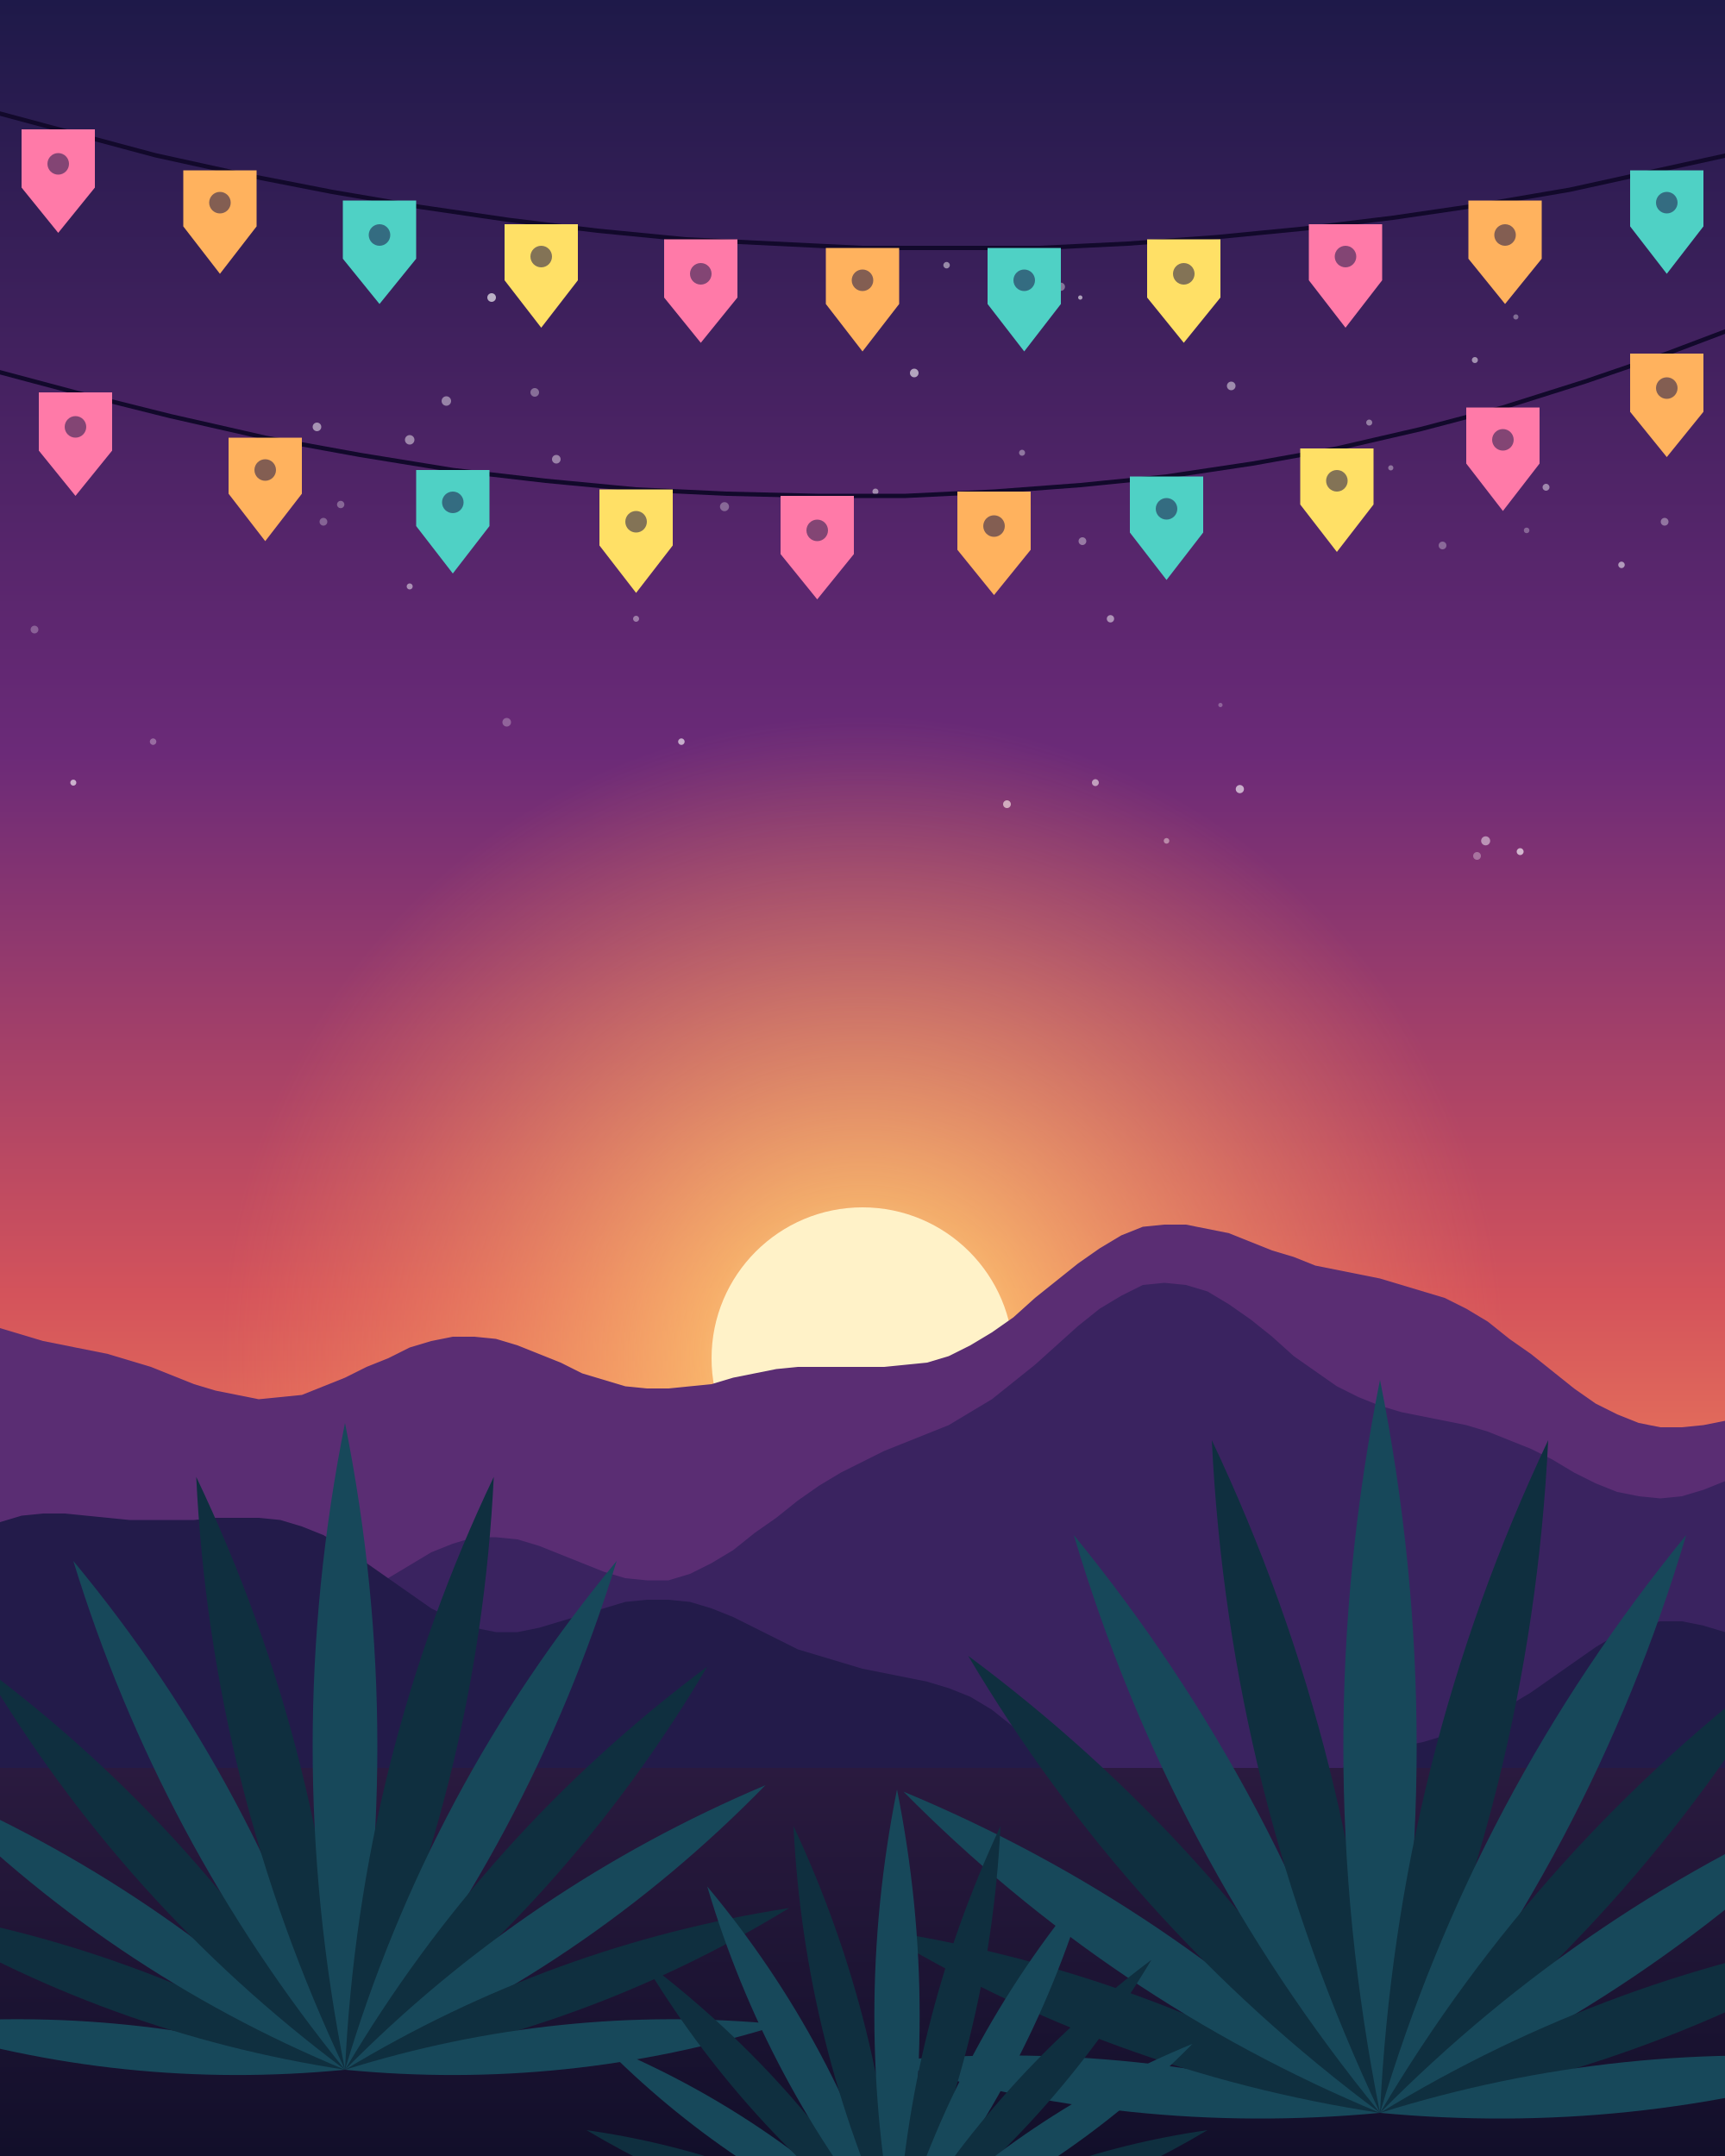
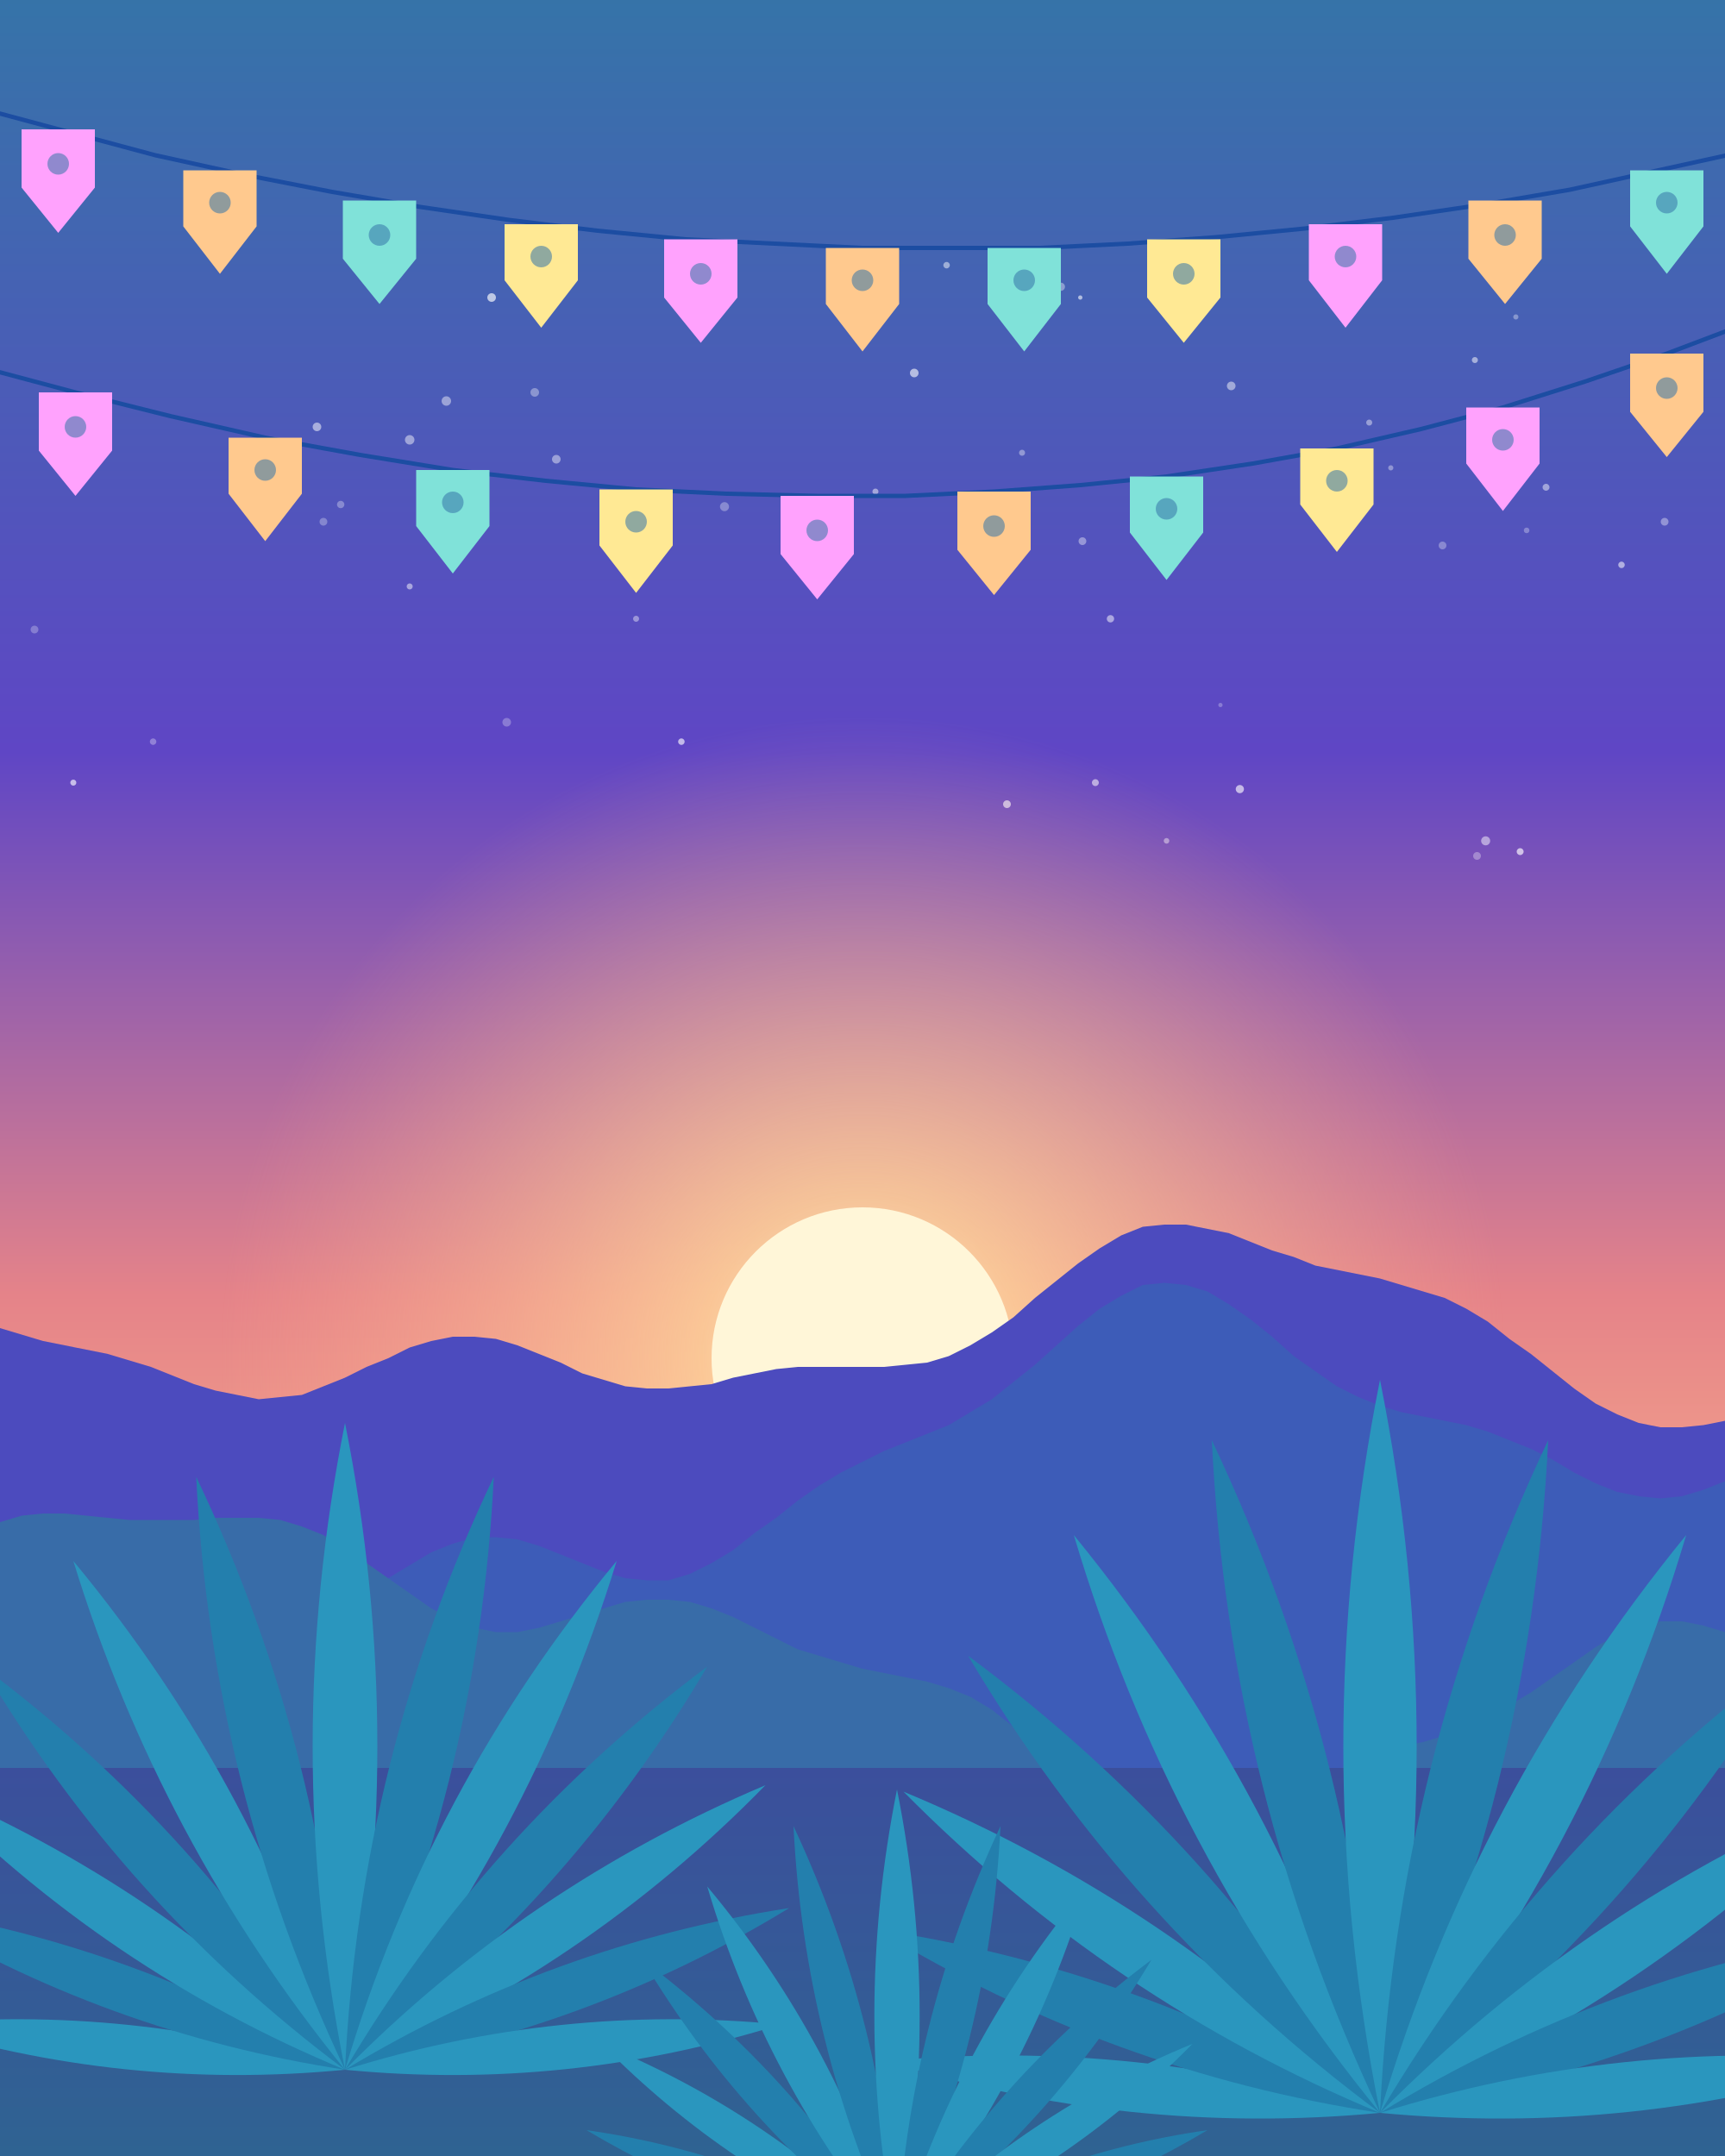
<svg xmlns="http://www.w3.org/2000/svg" viewBox="0 0 800 1000" preserveAspectRatio="xMidYMid slice">
  <defs>
    <linearGradient id="sky" x1="0" y1="0" x2="0" y2="1">
-       <stop offset="0" stop-color="#1d1948" />
-       <stop offset="0.35" stop-color="#6b2a78" />
-       <stop offset="0.6" stop-color="#d4535b" />
-       <stop offset="0.8" stop-color="#ff9f5a" />
-       <stop offset="1" stop-color="#ffd27a" />
+       <stop offset="0" stop-color="#3574a8" />
+       <stop offset="0.35" stop-color="#5f46c5" />
+       <stop offset="0.6" stop-color="#e58389" />
+       <stop offset="0.8" stop-color="#ffbc8b" />
+       <stop offset="1" stop-color="#ffe0a2" />
    </linearGradient>
    <radialGradient id="sun">
-       <stop offset="0" stop-color="#fff0c0" stop-opacity="1" />
-       <stop offset="0.25" stop-color="#ffc56e" stop-opacity="0.8" />
-       <stop offset="1" stop-color="#ff8a5a" stop-opacity="0" />
+       <stop offset="0" stop-color="#fff4d3" stop-opacity="1" />
+       <stop offset="0.25" stop-color="#ffd69a" stop-opacity="0.8" />
+       <stop offset="1" stop-color="#ffad8b" stop-opacity="0" />
    </radialGradient>
    <linearGradient id="gr" x1="0" y1="0" x2="0" y2="1">
-       <stop offset="0" stop-color="#2a1a3f" />
-       <stop offset="1" stop-color="#120f2a" />
+       <stop offset="0" stop-color="#3b4f9c" />
+       <stop offset="1" stop-color="#2f6392" />
    </linearGradient>
  </defs>
  <rect width="800" height="1000" fill="url(#sky)" />
  <circle cx="190" cy="272" r="1.4" fill="#fff" opacity="0.49" />
  <circle cx="501" cy="138" r="1.0" fill="#fff" opacity="0.58" />
  <circle cx="207" cy="186" r="2.2" fill="#fff" opacity="0.44" />
  <circle cx="669" cy="253" r="1.8" fill="#fff" opacity="0.31" />
  <circle cx="508" cy="363" r="1.6" fill="#fff" opacity="0.55" />
  <circle cx="537" cy="138" r="1.9" fill="#fff" opacity="0.49" />
  <circle cx="241" cy="129" r="2.0" fill="#fff" opacity="0.44" />
  <circle cx="575" cy="366" r="1.9" fill="#fff" opacity="0.62" />
  <circle cx="316" cy="344" r="1.5" fill="#fff" opacity="0.62" />
  <circle cx="703" cy="147" r="1.2" fill="#fff" opacity="0.34" />
  <circle cx="772" cy="242" r="1.8" fill="#fff" opacity="0.37" />
  <circle cx="406" cy="228" r="1.4" fill="#fff" opacity="0.48" />
  <circle cx="467" cy="373" r="1.8" fill="#fff" opacity="0.62" />
  <circle cx="685" cy="397" r="1.8" fill="#fff" opacity="0.32" />
  <circle cx="689" cy="390" r="2.1" fill="#fff" opacity="0.48" />
  <circle cx="571" cy="179" r="2.0" fill="#fff" opacity="0.48" />
  <circle cx="228" cy="138" r="2.0" fill="#fff" opacity="0.65" />
  <circle cx="71" cy="344" r="1.5" fill="#fff" opacity="0.31" />
  <circle cx="235" cy="335" r="2.0" fill="#fff" opacity="0.27" />
  <circle cx="492" cy="133" r="1.9" fill="#fff" opacity="0.38" />
  <circle cx="705" cy="395" r="1.6" fill="#fff" opacity="0.65" />
  <circle cx="248" cy="142" r="1.7" fill="#fff" opacity="0.26" />
  <circle cx="158" cy="234" r="1.7" fill="#fff" opacity="0.31" />
  <circle cx="34" cy="363" r="1.4" fill="#fff" opacity="0.63" />
  <circle cx="717" cy="226" r="1.6" fill="#fff" opacity="0.46" />
  <circle cx="515" cy="287" r="1.7" fill="#fff" opacity="0.50" />
  <circle cx="752" cy="262" r="1.5" fill="#fff" opacity="0.54" />
  <circle cx="190" cy="204" r="2.2" fill="#fff" opacity="0.46" />
  <circle cx="439" cy="123" r="1.5" fill="#fff" opacity="0.48" />
  <circle cx="16" cy="292" r="1.8" fill="#fff" opacity="0.27" />
  <circle cx="502" cy="251" r="1.8" fill="#fff" opacity="0.39" />
  <circle cx="566" cy="327" r="1.0" fill="#fff" opacity="0.27" />
  <circle cx="541" cy="390" r="1.3" fill="#fff" opacity="0.43" />
  <circle cx="474" cy="210" r="1.4" fill="#fff" opacity="0.38" />
  <circle cx="295" cy="287" r="1.4" fill="#fff" opacity="0.40" />
  <circle cx="618" cy="128" r="1.7" fill="#fff" opacity="0.54" />
  <circle cx="248" cy="182" r="2.0" fill="#fff" opacity="0.35" />
  <circle cx="150" cy="242" r="1.8" fill="#fff" opacity="0.29" />
  <circle cx="258" cy="213" r="2.0" fill="#fff" opacity="0.43" />
  <circle cx="684" cy="167" r="1.4" fill="#fff" opacity="0.51" />
  <circle cx="708" cy="246" r="1.3" fill="#fff" opacity="0.30" />
  <circle cx="424" cy="173" r="2.0" fill="#fff" opacity="0.59" />
  <circle cx="147" cy="198" r="2.0" fill="#fff" opacity="0.51" />
  <circle cx="645" cy="217" r="1.2" fill="#fff" opacity="0.37" />
  <circle cx="635" cy="196" r="1.4" fill="#fff" opacity="0.42" />
  <circle cx="336" cy="235" r="2.1" fill="#fff" opacity="0.31" />
  <circle cx="400" cy="630" r="300" fill="url(#sun)" />
-   <circle cx="400" cy="630" r="70" fill="#fff2c8" />
-   <path d="M-10,611 L0,616 L10,619 L20,622 L30,624 L40,626 L50,628 L60,631 L70,634 L80,638 L90,642 L100,645 L110,647 L120,649 L130,648 L140,647 L150,643 L160,639 L170,634 L180,630 L190,625 L200,622 L210,620 L220,620 L230,621 L240,624 L250,628 L260,632 L270,637 L280,640 L290,643 L300,644 L310,644 L320,643 L330,642 L340,639 L350,637 L360,635 L370,634 L380,634 L390,634 L400,634 L410,634 L420,633 L430,632 L440,629 L450,624 L460,618 L470,611 L480,602 L490,594 L500,586 L510,579 L520,573 L530,569 L540,568 L550,568 L560,570 L570,572 L580,576 L590,580 L600,583 L610,587 L620,589 L630,591 L640,593 L650,596 L660,599 L670,602 L680,607 L690,613 L700,621 L710,628 L720,636 L730,644 L740,651 L750,656 L760,660 L770,662 L780,662 L790,661 L800,659 L810,656 L810,1000 L-10,1000Z" fill="#5a2d73" />
-   <path d="M-10,773 L0,777 L10,778 L20,778 L30,775 L40,771 L50,767 L60,764 L70,761 L80,758 L90,757 L100,756 L110,756 L120,756 L130,754 L140,752 L150,749 L160,744 L170,738 L180,732 L190,726 L200,720 L210,716 L220,713 L230,713 L240,714 L250,717 L260,721 L270,725 L280,729 L290,732 L300,733 L310,733 L320,730 L330,725 L340,719 L350,711 L360,704 L370,696 L380,689 L390,683 L400,678 L410,673 L420,669 L430,665 L440,661 L450,655 L460,649 L470,641 L480,633 L490,624 L500,615 L510,607 L520,601 L530,596 L540,595 L550,596 L560,599 L570,605 L580,612 L590,620 L600,629 L610,636 L620,643 L630,648 L640,652 L650,655 L660,657 L670,659 L680,661 L690,664 L700,668 L710,672 L720,677 L730,683 L740,688 L750,692 L760,694 L770,695 L780,694 L790,691 L800,687 L810,682 L810,1000 L-10,1000Z" fill="#3a2360" />
-   <path d="M-10,711 L0,706 L10,703 L20,702 L30,702 L40,703 L50,704 L60,705 L70,705 L80,705 L90,705 L100,704 L110,704 L120,704 L130,705 L140,708 L150,712 L160,718 L170,725 L180,732 L190,739 L200,746 L210,751 L220,755 L230,757 L240,757 L250,755 L260,752 L270,749 L280,746 L290,743 L300,742 L310,742 L320,743 L330,746 L340,750 L350,755 L360,760 L370,765 L380,768 L390,771 L400,774 L410,776 L420,778 L430,780 L440,783 L450,787 L460,793 L470,801 L480,809 L490,818 L500,827 L510,836 L520,843 L530,848 L540,852 L550,852 L560,851 L570,848 L580,843 L590,837 L600,831 L610,826 L620,821 L630,817 L640,813 L650,810 L660,808 L670,805 L680,801 L690,797 L700,791 L710,785 L720,778 L730,771 L740,764 L750,758 L760,754 L770,752 L780,752 L790,754 L800,757 L810,762 L810,1000 L-10,1000Z" fill="#231b4a" />
+   <circle cx="400" cy="630" r="70" fill="#fff6d8" />
+   <path d="M-10,611 L0,616 L10,619 L20,622 L30,624 L40,626 L50,628 L60,631 L70,634 L80,638 L90,642 L100,645 L110,647 L120,649 L130,648 L140,647 L150,643 L160,639 L170,634 L180,630 L190,625 L200,622 L210,620 L220,620 L230,621 L240,624 L250,628 L260,632 L270,637 L280,640 L290,643 L300,644 L310,644 L320,643 L330,642 L340,639 L350,637 L360,635 L370,634 L380,634 L390,634 L400,634 L410,634 L420,633 L430,632 L440,629 L450,624 L460,618 L470,611 L480,602 L490,594 L500,586 L510,579 L520,573 L530,569 L540,568 L550,568 L560,570 L570,572 L580,576 L590,580 L600,583 L610,587 L620,589 L630,591 L640,593 L650,596 L660,599 L670,602 L680,607 L690,613 L700,621 L710,628 L720,636 L730,644 L740,651 L750,656 L760,660 L770,662 L780,662 L790,661 L800,659 L810,656 L810,1000 L-10,1000Z" fill="#4c4bbe" />
+   <path d="M-10,773 L0,777 L10,778 L20,778 L30,775 L40,771 L50,767 L60,764 L70,761 L80,758 L90,757 L100,756 L110,756 L120,756 L130,754 L140,752 L150,749 L160,744 L170,738 L180,732 L190,726 L200,720 L210,716 L220,713 L230,713 L240,714 L250,717 L260,721 L270,725 L280,729 L290,732 L300,733 L310,733 L320,730 L330,725 L340,719 L350,711 L360,704 L370,696 L380,689 L390,683 L400,678 L410,673 L420,669 L430,665 L440,661 L450,655 L460,649 L470,641 L480,633 L490,624 L500,615 L510,607 L520,601 L530,596 L540,595 L550,596 L560,599 L570,605 L580,612 L590,620 L600,629 L610,636 L620,643 L630,648 L640,652 L650,655 L660,657 L670,659 L680,661 L690,664 L700,668 L710,672 L720,677 L730,683 L740,688 L750,692 L760,694 L770,695 L780,694 L790,691 L800,687 L810,682 L810,1000 L-10,1000Z" fill="#3d5cb8" />
+   <path d="M-10,711 L0,706 L10,703 L20,702 L30,702 L40,703 L50,704 L60,705 L70,705 L80,705 L90,705 L100,704 L110,704 L120,704 L130,705 L140,708 L150,712 L160,718 L170,725 L180,732 L190,739 L200,746 L210,751 L220,755 L230,757 L240,757 L250,755 L260,752 L270,749 L280,746 L290,743 L300,742 L310,742 L320,743 L330,746 L340,750 L350,755 L360,760 L370,765 L380,768 L390,771 L400,774 L410,776 L420,778 L430,780 L440,783 L450,787 L460,793 L470,801 L480,809 L490,818 L500,827 L510,836 L520,843 L530,848 L540,852 L550,852 L560,851 L570,848 L580,843 L590,837 L600,831 L610,826 L620,821 L630,817 L640,813 L650,810 L660,808 L670,805 L680,801 L690,797 L700,791 L710,785 L720,778 L730,771 L740,764 L750,758 L760,754 L770,752 L780,752 L790,754 L800,757 L810,762 L810,1000 L-10,1000Z" fill="#386ca8" />
  <rect y="820" width="800" height="180" fill="url(#gr)" />
-   <path d="M160,960 Q61,929 -42,939 Q57,970 160,960Z" fill="#17485a" />
-   <path d="M160,960 Q64,902 -46,885 Q49,943 160,960Z" fill="#0f2f3f" />
-   <path d="M160,960 Q76,875 -35,828 Q49,914 160,960Z" fill="#17485a" />
-   <path d="M160,960 Q95,850 -8,773 Q57,883 160,960Z" fill="#0f2f3f" />
-   <path d="M160,960 Q121,829 34,724 Q74,854 160,960Z" fill="#17485a" />
-   <path d="M160,960 Q153,815 91,685 Q98,829 160,960Z" fill="#0f2f3f" />
-   <path d="M160,960 Q190,810 160,660 Q130,810 160,960Z" fill="#17485a" />
-   <path d="M160,960 Q222,829 229,685 Q167,815 160,960Z" fill="#0f2f3f" />
-   <path d="M160,960 Q246,854 286,724 Q199,829 160,960Z" fill="#17485a" />
-   <path d="M160,960 Q263,883 328,773 Q225,850 160,960Z" fill="#0f2f3f" />
-   <path d="M160,960 Q271,914 355,828 Q244,875 160,960Z" fill="#17485a" />
-   <path d="M160,960 Q271,943 366,885 Q256,902 160,960Z" fill="#0f2f3f" />
-   <path d="M160,960 Q263,970 362,939 Q259,929 160,960Z" fill="#17485a" />
-   <path d="M640,980 Q528,945 411,956 Q523,991 640,980Z" fill="#17485a" />
-   <path d="M640,980 Q532,914 407,895 Q515,961 640,980Z" fill="#0f2f3f" />
-   <path d="M640,980 Q544,883 419,831 Q515,928 640,980Z" fill="#17485a" />
-   <path d="M640,980 Q566,855 449,768 Q523,893 640,980Z" fill="#0f2f3f" />
-   <path d="M640,980 Q596,832 498,712 Q542,860 640,980Z" fill="#17485a" />
-   <path d="M640,980 Q632,816 562,668 Q570,832 640,980Z" fill="#0f2f3f" />
-   <path d="M640,980 Q674,810 640,640 Q606,810 640,980Z" fill="#17485a" />
-   <path d="M640,980 Q710,832 718,668 Q648,816 640,980Z" fill="#0f2f3f" />
-   <path d="M640,980 Q738,860 782,712 Q684,832 640,980Z" fill="#17485a" />
-   <path d="M640,980 Q757,893 831,768 Q714,855 640,980Z" fill="#0f2f3f" />
-   <path d="M640,980 Q765,928 861,831 Q736,883 640,980Z" fill="#17485a" />
-   <path d="M640,980 Q765,961 873,895 Q748,914 640,980Z" fill="#0f2f3f" />
-   <path d="M640,980 Q757,991 869,956 Q752,945 640,980Z" fill="#17485a" />
-   <path d="M416,1040 Q347,1018 275,1025 Q344,1047 416,1040Z" fill="#17485a" />
-   <path d="M416,1040 Q349,999 272,988 Q339,1028 416,1040Z" fill="#0f2f3f" />
-   <path d="M416,1040 Q357,980 279,948 Q338,1008 416,1040Z" fill="#17485a" />
-   <path d="M416,1040 Q370,963 298,909 Q344,986 416,1040Z" fill="#0f2f3f" />
-   <path d="M416,1040 Q389,948 328,875 Q355,966 416,1040Z" fill="#17485a" />
-   <path d="M416,1040 Q411,939 368,847 Q373,948 416,1040Z" fill="#0f2f3f" />
-   <path d="M416,1040 Q437,935 416,830 Q395,935 416,1040Z" fill="#17485a" />
-   <path d="M416,1040 Q459,948 464,847 Q421,939 416,1040Z" fill="#0f2f3f" />
-   <path d="M416,1040 Q477,966 504,875 Q443,948 416,1040Z" fill="#17485a" />
-   <path d="M416,1040 Q488,986 534,909 Q462,963 416,1040Z" fill="#0f2f3f" />
-   <path d="M416,1040 Q494,1008 553,948 Q475,980 416,1040Z" fill="#17485a" />
-   <path d="M416,1040 Q493,1028 560,988 Q483,999 416,1040Z" fill="#0f2f3f" />
-   <path d="M416,1040 Q488,1047 557,1025 Q485,1018 416,1040Z" fill="#17485a" />
-   <path d="M-10,50 L31,61 L72,72 L113,81 L154,89 L195,96 L236,102 L277,107 L318,111 L359,113 L400,115 L441,115 L482,115 L523,113 L564,110 L605,106 L646,101 L687,95 L728,88 L769,79 L810,70" fill="none" stroke="#12092b" stroke-width="2" />
-   <path d="M10,60 L44,60 L44,87 L27,108 L10,87Z" fill="#ff7aa8" />
-   <circle cx="27" cy="76" r="5" fill="#1d1948" opacity=".55" />
-   <path d="M85,79 L119,79 L119,105 L102,127 L85,105Z" fill="#ffb25e" />
-   <circle cx="102" cy="94" r="5" fill="#1d1948" opacity=".55" />
-   <path d="M159,93 L193,93 L193,120 L176,141 L159,120Z" fill="#4fd1c5" />
-   <circle cx="176" cy="109" r="5" fill="#1d1948" opacity=".55" />
-   <path d="M234,104 L268,104 L268,130 L251,152 L234,130Z" fill="#ffe066" />
-   <circle cx="251" cy="119" r="5" fill="#1d1948" opacity=".55" />
-   <path d="M308,111 L342,111 L342,138 L325,159 L308,138Z" fill="#ff7aa8" />
-   <circle cx="325" cy="127" r="5" fill="#1d1948" opacity=".55" />
-   <path d="M383,115 L417,115 L417,141 L400,163 L383,141Z" fill="#ffb25e" />
-   <circle cx="400" cy="130" r="5" fill="#1d1948" opacity=".55" />
-   <path d="M458,115 L492,115 L492,141 L475,163 L458,141Z" fill="#4fd1c5" />
-   <circle cx="475" cy="130" r="5" fill="#1d1948" opacity=".55" />
-   <path d="M532,111 L566,111 L566,138 L549,159 L532,138Z" fill="#ffe066" />
-   <circle cx="549" cy="127" r="5" fill="#1d1948" opacity=".55" />
-   <path d="M607,104 L641,104 L641,130 L624,152 L607,130Z" fill="#ff7aa8" />
-   <circle cx="624" cy="119" r="5" fill="#1d1948" opacity=".55" />
-   <path d="M681,93 L715,93 L715,120 L698,141 L681,120Z" fill="#ffb25e" />
-   <circle cx="698" cy="109" r="5" fill="#1d1948" opacity=".55" />
-   <path d="M756,79 L790,79 L790,105 L773,127 L756,105Z" fill="#4fd1c5" />
-   <circle cx="773" cy="94" r="5" fill="#1d1948" opacity=".55" />
-   <path d="M-10,170 L35,182 L79,193 L123,203 L167,211 L210,218 L253,223 L295,227 L337,229 L379,230 L420,230 L461,228 L501,225 L541,221 L581,215 L620,208 L659,199 L697,189 L735,177 L773,164 L810,150" fill="none" stroke="#12092b" stroke-width="2" />
-   <path d="M18,182 L52,182 L52,209 L35,230 L18,209Z" fill="#ff7aa8" />
-   <circle cx="35" cy="198" r="5" fill="#1d1948" opacity=".55" />
-   <path d="M106,203 L140,203 L140,229 L123,251 L106,229Z" fill="#ffb25e" />
-   <circle cx="123" cy="218" r="5" fill="#1d1948" opacity=".55" />
-   <path d="M193,218 L227,218 L227,244 L210,266 L193,244Z" fill="#4fd1c5" />
-   <circle cx="210" cy="233" r="5" fill="#1d1948" opacity=".55" />
-   <path d="M278,227 L312,227 L312,253 L295,275 L278,253Z" fill="#ffe066" />
-   <circle cx="295" cy="242" r="5" fill="#1d1948" opacity=".55" />
-   <path d="M362,230 L396,230 L396,257 L379,278 L362,257Z" fill="#ff7aa8" />
-   <circle cx="379" cy="246" r="5" fill="#1d1948" opacity=".55" />
-   <path d="M444,228 L478,228 L478,255 L461,276 L444,255Z" fill="#ffb25e" />
-   <circle cx="461" cy="244" r="5" fill="#1d1948" opacity=".55" />
-   <path d="M524,221 L558,221 L558,247 L541,269 L524,247Z" fill="#4fd1c5" />
-   <circle cx="541" cy="236" r="5" fill="#1d1948" opacity=".55" />
-   <path d="M603,208 L637,208 L637,234 L620,256 L603,234Z" fill="#ffe066" />
-   <circle cx="620" cy="223" r="5" fill="#1d1948" opacity=".55" />
-   <path d="M680,189 L714,189 L714,215 L697,237 L680,215Z" fill="#ff7aa8" />
-   <circle cx="697" cy="204" r="5" fill="#1d1948" opacity=".55" />
-   <path d="M756,164 L790,164 L790,191 L773,212 L756,191Z" fill="#ffb25e" />
-   <circle cx="773" cy="180" r="5" fill="#1d1948" opacity=".55" />
+   <path d="M160,960 Q61,929 -42,939 Q57,970 160,960Z" fill="#2a96be" />
+   <path d="M160,960 Q64,902 -46,885 Q49,943 160,960Z" fill="#237fad" />
+   <path d="M160,960 Q76,875 -35,828 Q49,914 160,960Z" fill="#2a96be" />
+   <path d="M160,960 Q95,850 -8,773 Q57,883 160,960Z" fill="#237fad" />
+   <path d="M160,960 Q121,829 34,724 Q74,854 160,960Z" fill="#2a96be" />
+   <path d="M160,960 Q153,815 91,685 Q98,829 160,960Z" fill="#237fad" />
+   <path d="M160,960 Q190,810 160,660 Q130,810 160,960Z" fill="#2a96be" />
+   <path d="M160,960 Q222,829 229,685 Q167,815 160,960Z" fill="#237fad" />
+   <path d="M160,960 Q246,854 286,724 Q199,829 160,960Z" fill="#2a96be" />
+   <path d="M160,960 Q263,883 328,773 Q225,850 160,960Z" fill="#237fad" />
+   <path d="M160,960 Q271,914 355,828 Q244,875 160,960Z" fill="#2a96be" />
+   <path d="M160,960 Q271,943 366,885 Q256,902 160,960Z" fill="#237fad" />
+   <path d="M160,960 Q263,970 362,939 Q259,929 160,960Z" fill="#2a96be" />
+   <path d="M640,980 Q528,945 411,956 Q523,991 640,980Z" fill="#2a96be" />
+   <path d="M640,980 Q532,914 407,895 Q515,961 640,980Z" fill="#237fad" />
+   <path d="M640,980 Q544,883 419,831 Q515,928 640,980Z" fill="#2a96be" />
+   <path d="M640,980 Q566,855 449,768 Q523,893 640,980Z" fill="#237fad" />
+   <path d="M640,980 Q596,832 498,712 Q542,860 640,980Z" fill="#2a96be" />
+   <path d="M640,980 Q632,816 562,668 Q570,832 640,980Z" fill="#237fad" />
+   <path d="M640,980 Q674,810 640,640 Q606,810 640,980Z" fill="#2a96be" />
+   <path d="M640,980 Q710,832 718,668 Q648,816 640,980Z" fill="#237fad" />
+   <path d="M640,980 Q738,860 782,712 Q684,832 640,980Z" fill="#2a96be" />
+   <path d="M640,980 Q757,893 831,768 Q714,855 640,980Z" fill="#237fad" />
+   <path d="M640,980 Q765,928 861,831 Q736,883 640,980Z" fill="#2a96be" />
+   <path d="M640,980 Q765,961 873,895 Q748,914 640,980Z" fill="#237fad" />
+   <path d="M640,980 Q757,991 869,956 Q752,945 640,980Z" fill="#2a96be" />
+   <path d="M416,1040 Q347,1018 275,1025 Q344,1047 416,1040Z" fill="#2a96be" />
+   <path d="M416,1040 Q349,999 272,988 Q339,1028 416,1040Z" fill="#237fad" />
+   <path d="M416,1040 Q357,980 279,948 Q338,1008 416,1040Z" fill="#2a96be" />
+   <path d="M416,1040 Q370,963 298,909 Q344,986 416,1040Z" fill="#237fad" />
+   <path d="M416,1040 Q389,948 328,875 Q355,966 416,1040Z" fill="#2a96be" />
+   <path d="M416,1040 Q411,939 368,847 Q373,948 416,1040Z" fill="#237fad" />
+   <path d="M416,1040 Q437,935 416,830 Q395,935 416,1040Z" fill="#2a96be" />
+   <path d="M416,1040 Q459,948 464,847 Q421,939 416,1040Z" fill="#237fad" />
+   <path d="M416,1040 Q477,966 504,875 Q443,948 416,1040Z" fill="#2a96be" />
+   <path d="M416,1040 Q488,986 534,909 Q462,963 416,1040Z" fill="#237fad" />
+   <path d="M416,1040 Q494,1008 553,948 Q475,980 416,1040Z" fill="#2a96be" />
+   <path d="M416,1040 Q493,1028 560,988 Q483,999 416,1040Z" fill="#237fad" />
+   <path d="M416,1040 Q488,1047 557,1025 Q485,1018 416,1040Z" fill="#2a96be" />
+   <path d="M-10,50 L31,61 L72,72 L113,81 L154,89 L195,96 L236,102 L277,107 L318,111 L359,113 L400,115 L441,115 L482,115 L523,113 L564,110 L605,106 L646,101 L687,95 L728,88 L769,79 L810,70" fill="none" stroke="#1c4da2" stroke-width="2" />
+   <path d="M10,60 L44,60 L44,87 L27,108 L10,87Z" fill="#ffa2fd" />
+   <circle cx="27" cy="76" r="5" fill="#3574a8" opacity=".55" />
+   <path d="M85,79 L119,79 L119,105 L102,127 L85,105Z" fill="#ffc98e" />
+   <circle cx="102" cy="94" r="5" fill="#3574a8" opacity=".55" />
+   <path d="M159,93 L193,93 L193,120 L176,141 L159,120Z" fill="#80e2d9" />
+   <circle cx="176" cy="109" r="5" fill="#3574a8" opacity=".55" />
+   <path d="M234,104 L268,104 L268,130 L251,152 L234,130Z" fill="#ffe994" />
+   <circle cx="251" cy="119" r="5" fill="#3574a8" opacity=".55" />
+   <path d="M308,111 L342,111 L342,138 L325,159 L308,138Z" fill="#ffa2fd" />
+   <circle cx="325" cy="127" r="5" fill="#3574a8" opacity=".55" />
+   <path d="M383,115 L417,115 L417,141 L400,163 L383,141Z" fill="#ffc98e" />
+   <circle cx="400" cy="130" r="5" fill="#3574a8" opacity=".55" />
+   <path d="M458,115 L492,115 L492,141 L475,163 L458,141Z" fill="#80e2d9" />
+   <circle cx="475" cy="130" r="5" fill="#3574a8" opacity=".55" />
+   <path d="M532,111 L566,111 L566,138 L549,159 L532,138Z" fill="#ffe994" />
+   <circle cx="549" cy="127" r="5" fill="#3574a8" opacity=".55" />
+   <path d="M607,104 L641,104 L641,130 L624,152 L607,130Z" fill="#ffa2fd" />
+   <circle cx="624" cy="119" r="5" fill="#3574a8" opacity=".55" />
+   <path d="M681,93 L715,93 L715,120 L698,141 L681,120Z" fill="#ffc98e" />
+   <circle cx="698" cy="109" r="5" fill="#3574a8" opacity=".55" />
+   <path d="M756,79 L790,79 L790,105 L773,127 L756,105Z" fill="#80e2d9" />
+   <circle cx="773" cy="94" r="5" fill="#3574a8" opacity=".55" />
+   <path d="M-10,170 L35,182 L79,193 L123,203 L167,211 L210,218 L253,223 L295,227 L337,229 L379,230 L420,230 L461,228 L501,225 L541,221 L581,215 L620,208 L659,199 L697,189 L735,177 L773,164 L810,150" fill="none" stroke="#1c4da2" stroke-width="2" />
+   <path d="M18,182 L52,182 L52,209 L35,230 L18,209Z" fill="#ffa2fd" />
+   <circle cx="35" cy="198" r="5" fill="#3574a8" opacity=".55" />
+   <path d="M106,203 L140,203 L140,229 L123,251 L106,229Z" fill="#ffc98e" />
+   <circle cx="123" cy="218" r="5" fill="#3574a8" opacity=".55" />
+   <path d="M193,218 L227,218 L227,244 L210,266 L193,244Z" fill="#80e2d9" />
+   <circle cx="210" cy="233" r="5" fill="#3574a8" opacity=".55" />
+   <path d="M278,227 L312,227 L312,253 L295,275 L278,253Z" fill="#ffe994" />
+   <circle cx="295" cy="242" r="5" fill="#3574a8" opacity=".55" />
+   <path d="M362,230 L396,230 L396,257 L379,278 L362,257Z" fill="#ffa2fd" />
+   <circle cx="379" cy="246" r="5" fill="#3574a8" opacity=".55" />
+   <path d="M444,228 L478,228 L478,255 L461,276 L444,255Z" fill="#ffc98e" />
+   <circle cx="461" cy="244" r="5" fill="#3574a8" opacity=".55" />
+   <path d="M524,221 L558,221 L558,247 L541,269 L524,247Z" fill="#80e2d9" />
+   <circle cx="541" cy="236" r="5" fill="#3574a8" opacity=".55" />
+   <path d="M603,208 L637,208 L637,234 L620,256 L603,234Z" fill="#ffe994" />
+   <circle cx="620" cy="223" r="5" fill="#3574a8" opacity=".55" />
+   <path d="M680,189 L714,189 L714,215 L697,237 L680,215Z" fill="#ffa2fd" />
+   <circle cx="697" cy="204" r="5" fill="#3574a8" opacity=".55" />
+   <path d="M756,164 L790,164 L790,191 L773,212 L756,191Z" fill="#ffc98e" />
+   <circle cx="773" cy="180" r="5" fill="#3574a8" opacity=".55" />
</svg>
